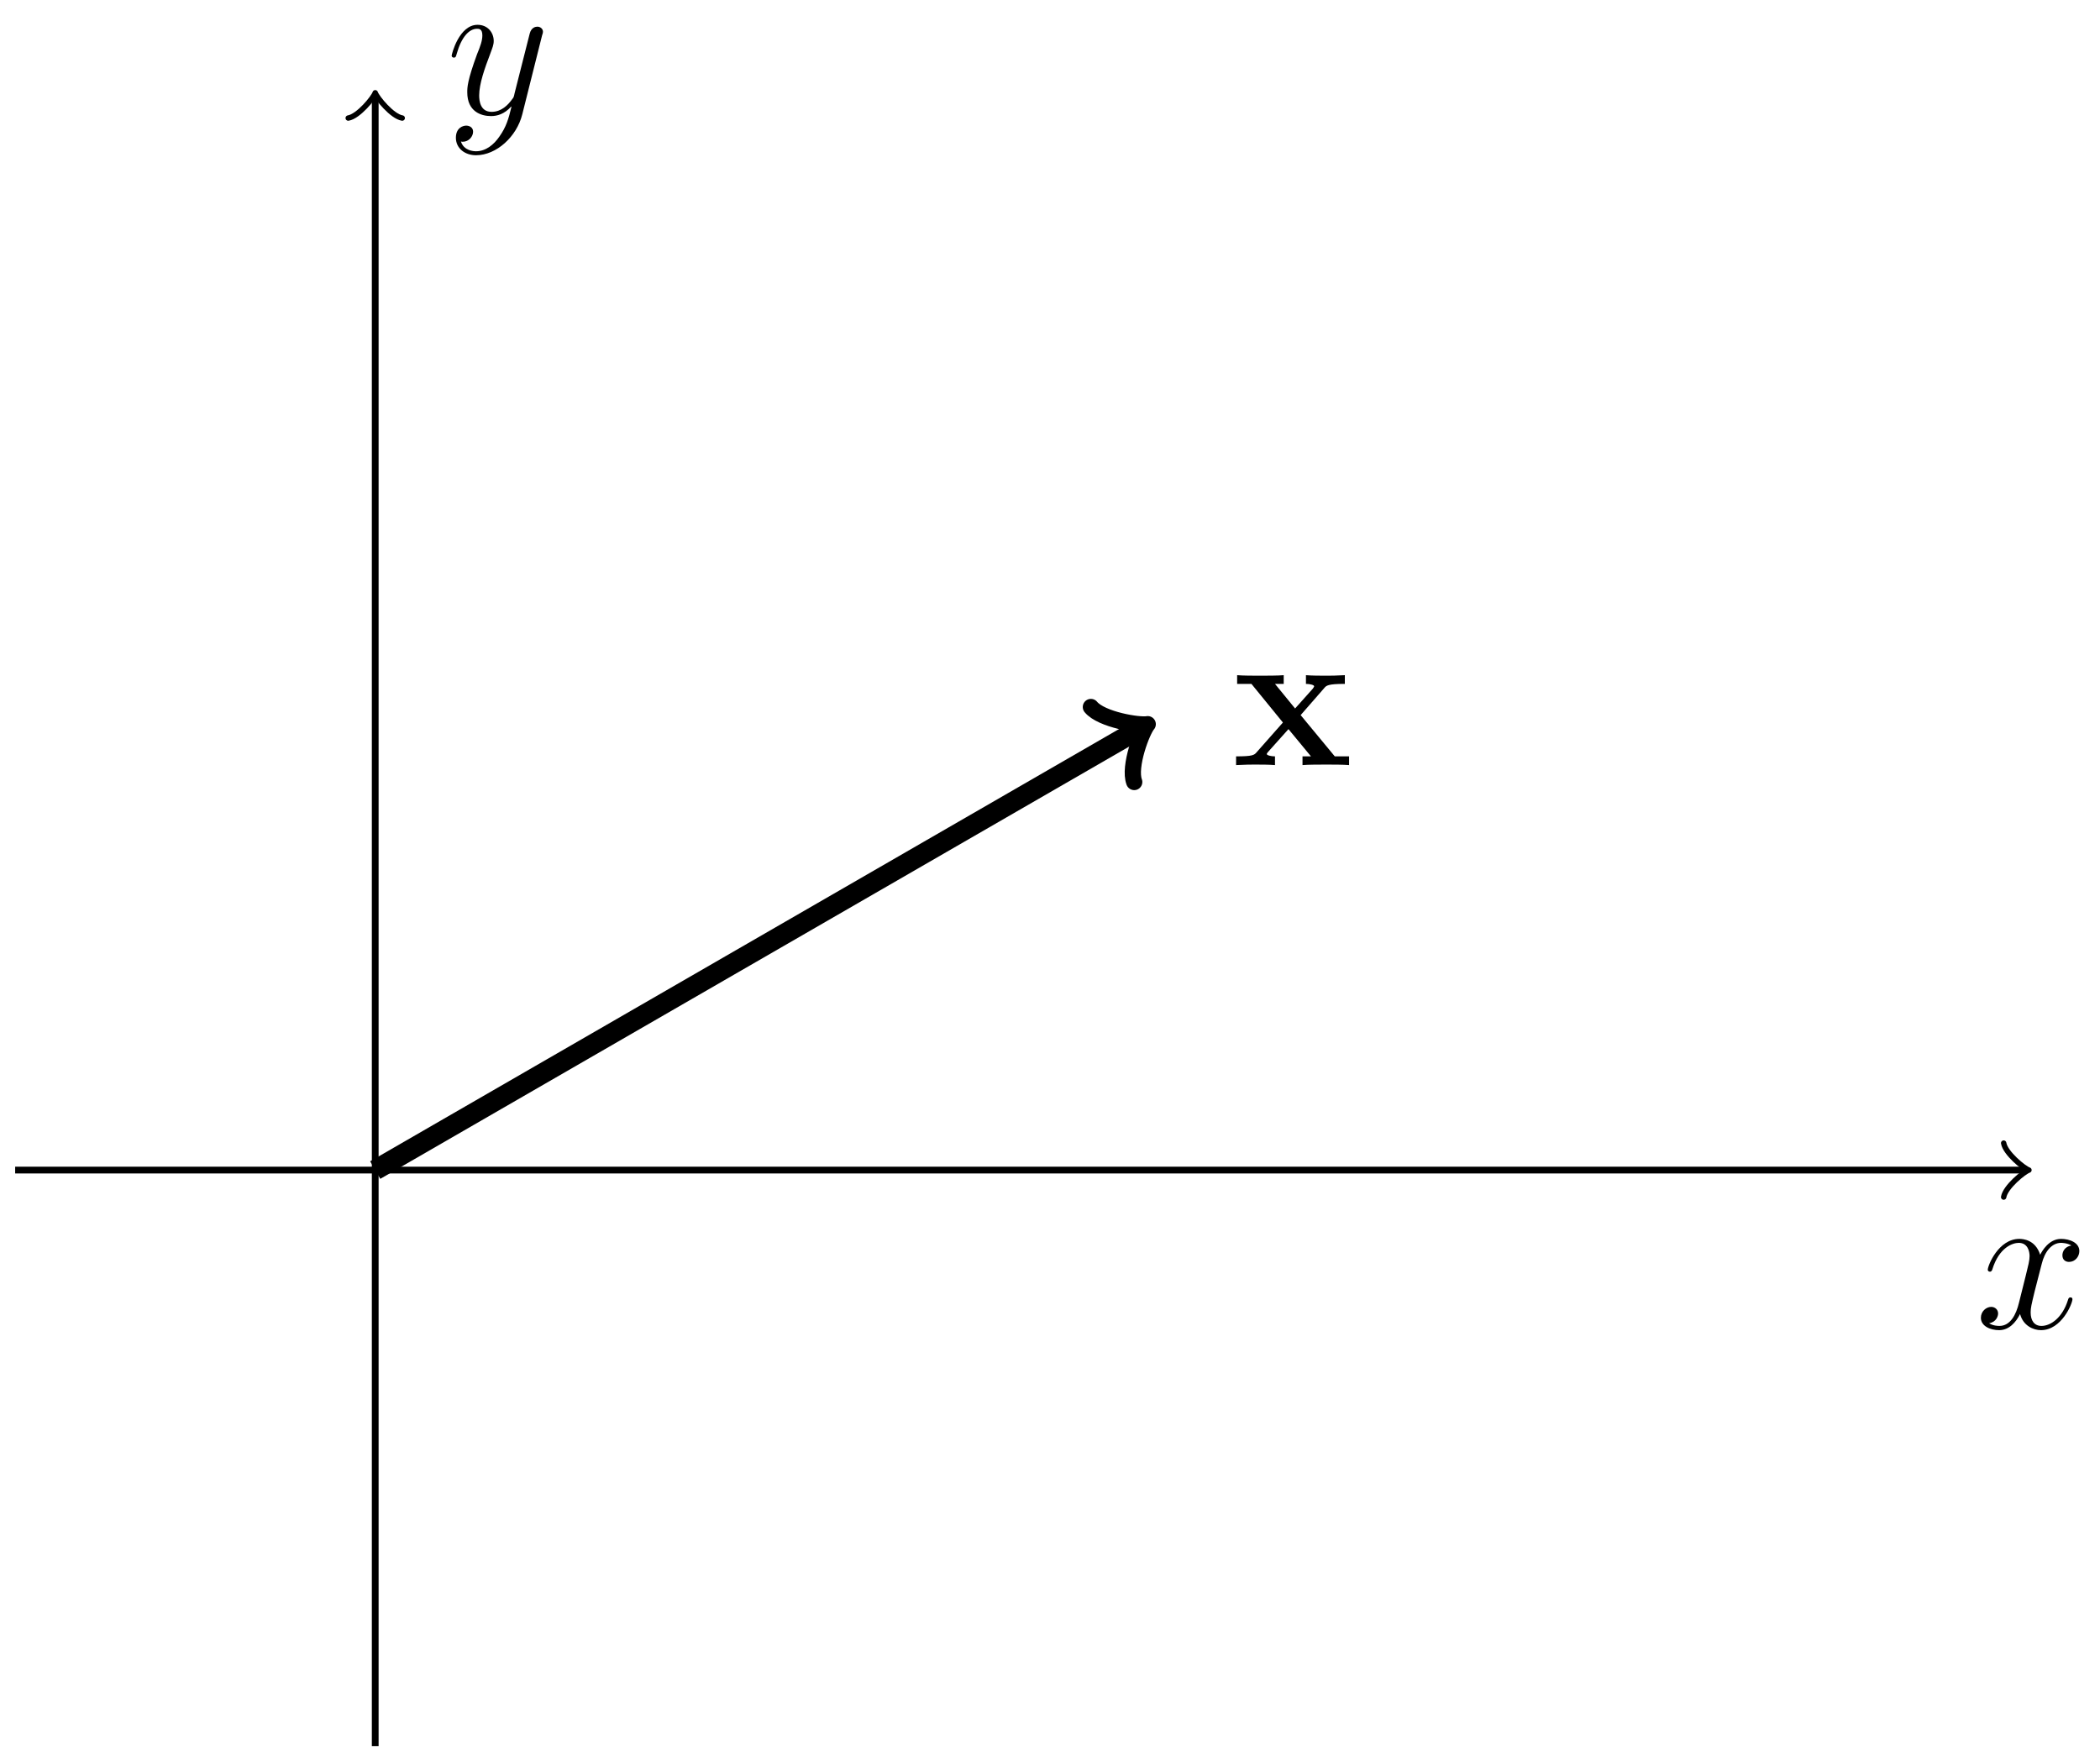
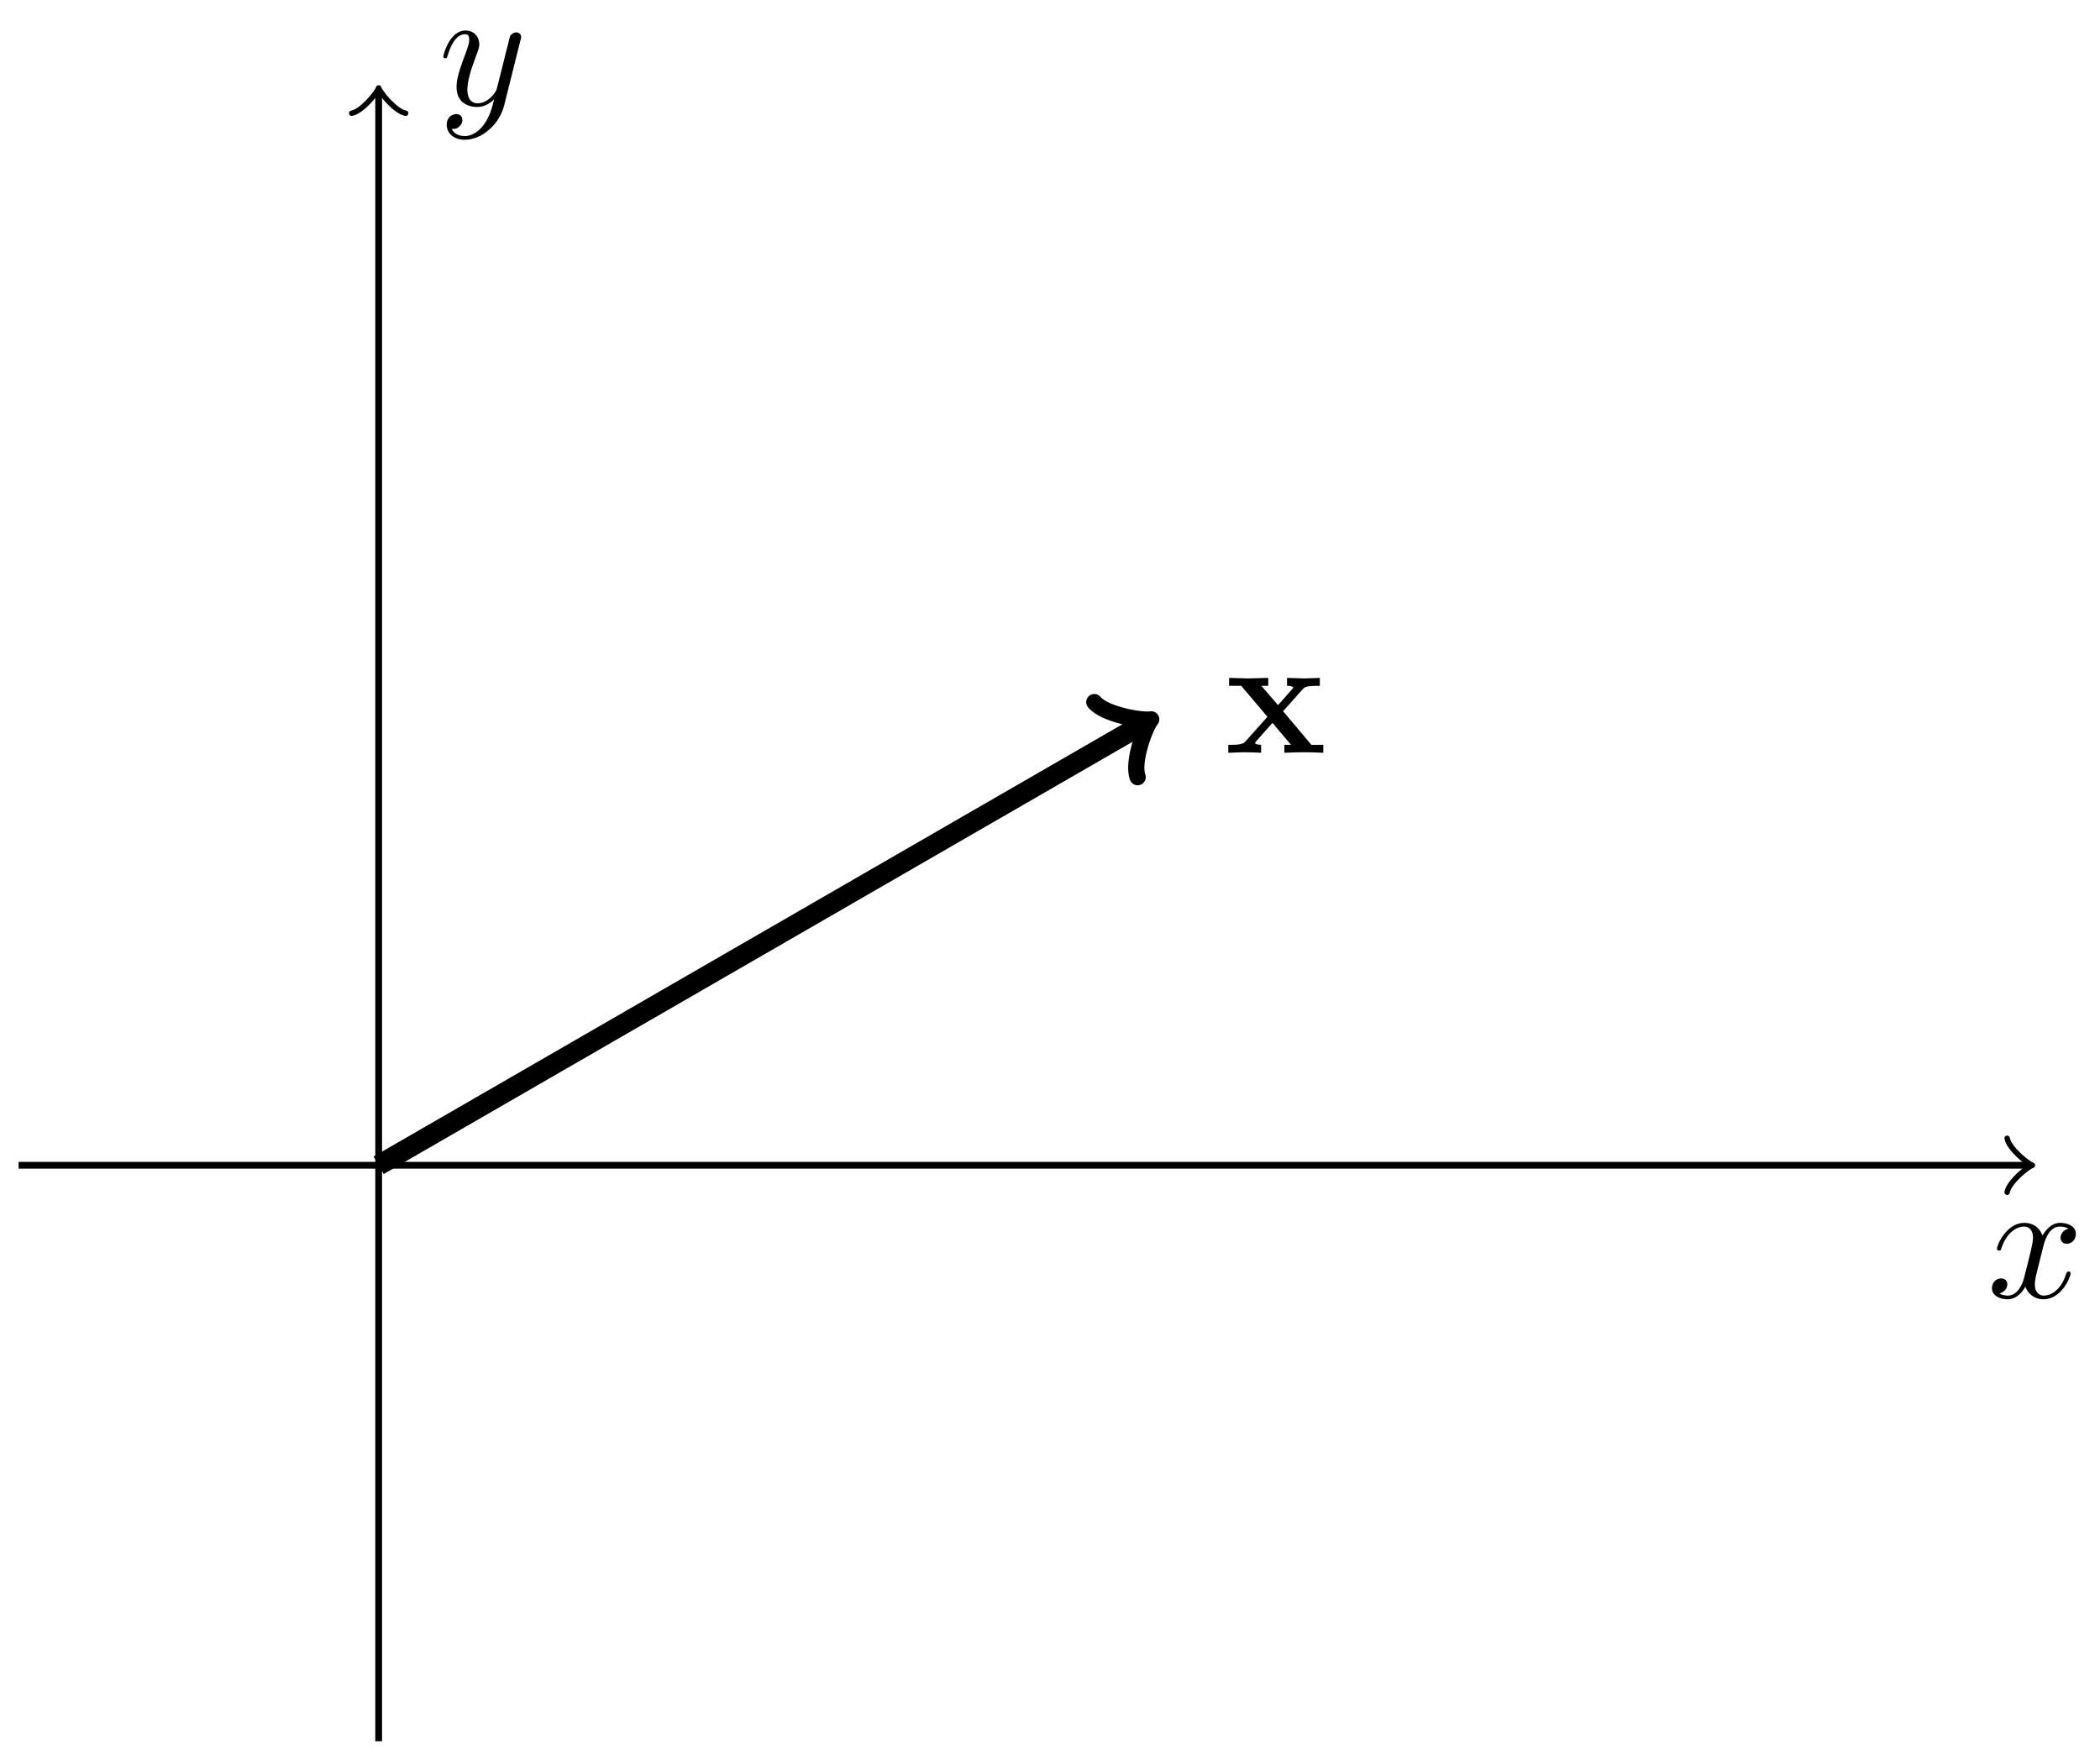
<svg xmlns="http://www.w3.org/2000/svg" xmlns:xlink="http://www.w3.org/1999/xlink" width="124pt" height="104pt" viewBox="0 0 124 104" version="1.1">
  <defs>
    <g>
      <symbol overflow="visible" id="glyph0-0">
        <path style="stroke:none;" d="" />
      </symbol>
      <symbol overflow="visible" id="glyph0-1">
-         <path style="stroke:none;" d="M 5.672 -4.875 C 5.281 -4.812 5.141 -4.516 5.141 -4.297 C 5.141 -4 5.359 -3.906 5.531 -3.906 C 5.891 -3.906 6.141 -4.219 6.141 -4.547 C 6.141 -5.047 5.562 -5.266 5.062 -5.266 C 4.344 -5.266 3.938 -4.547 3.828 -4.328 C 3.547 -5.219 2.812 -5.266 2.594 -5.266 C 1.375 -5.266 0.734 -3.703 0.734 -3.438 C 0.734 -3.391 0.781 -3.328 0.859 -3.328 C 0.953 -3.328 0.984 -3.406 1 -3.453 C 1.406 -4.781 2.219 -5.031 2.562 -5.031 C 3.094 -5.031 3.203 -4.531 3.203 -4.25 C 3.203 -3.984 3.125 -3.703 2.984 -3.125 L 2.578 -1.5 C 2.406 -0.781 2.062 -0.125 1.422 -0.125 C 1.359 -0.125 1.062 -0.125 0.812 -0.281 C 1.25 -0.359 1.344 -0.719 1.344 -0.859 C 1.344 -1.094 1.156 -1.25 0.938 -1.25 C 0.641 -1.25 0.328 -0.984 0.328 -0.609 C 0.328 -0.109 0.891 0.125 1.406 0.125 C 1.984 0.125 2.391 -0.328 2.641 -0.828 C 2.828 -0.125 3.438 0.125 3.875 0.125 C 5.094 0.125 5.734 -1.453 5.734 -1.703 C 5.734 -1.766 5.688 -1.812 5.625 -1.812 C 5.516 -1.812 5.5 -1.75 5.469 -1.656 C 5.141 -0.609 4.453 -0.125 3.906 -0.125 C 3.484 -0.125 3.266 -0.438 3.266 -0.922 C 3.266 -1.188 3.312 -1.375 3.5 -2.156 L 3.922 -3.797 C 4.094 -4.5 4.5 -5.031 5.062 -5.031 C 5.078 -5.031 5.422 -5.031 5.672 -4.875 Z M 5.672 -4.875 " />
+         <path style="stroke:none;" d="M 3.328 -3.016 C 3.391 -3.266 3.625 -4.188 4.312 -4.188 C 4.359 -4.188 4.609 -4.188 4.812 -4.062 C 4.531 -4 4.344 -3.766 4.344 -3.516 C 4.344 -3.359 4.453 -3.172 4.719 -3.172 C 4.938 -3.172 5.25 -3.344 5.25 -3.75 C 5.25 -4.266 4.672 -4.406 4.328 -4.406 C 3.75 -4.406 3.406 -3.875 3.281 -3.656 C 3.031 -4.312 2.5 -4.406 2.203 -4.406 C 1.172 -4.406 0.594 -3.125 0.594 -2.875 C 0.594 -2.766 0.703 -2.766 0.719 -2.766 C 0.797 -2.766 0.828 -2.797 0.844 -2.875 C 1.188 -3.938 1.844 -4.188 2.188 -4.188 C 2.375 -4.188 2.719 -4.094 2.719 -3.516 C 2.719 -3.203 2.547 -2.547 2.188 -1.141 C 2.031 -0.531 1.672 -0.109 1.234 -0.109 C 1.172 -0.109 0.953 -0.109 0.734 -0.234 C 0.984 -0.297 1.203 -0.5 1.203 -0.781 C 1.203 -1.047 0.984 -1.125 0.844 -1.125 C 0.531 -1.125 0.297 -0.875 0.297 -0.547 C 0.297 -0.094 0.781 0.109 1.219 0.109 C 1.891 0.109 2.25 -0.594 2.266 -0.641 C 2.391 -0.281 2.75 0.109 3.344 0.109 C 4.375 0.109 4.938 -1.172 4.938 -1.422 C 4.938 -1.531 4.859 -1.531 4.828 -1.531 C 4.734 -1.531 4.719 -1.484 4.688 -1.422 C 4.359 -0.344 3.688 -0.109 3.375 -0.109 C 2.984 -0.109 2.828 -0.422 2.828 -0.766 C 2.828 -0.984 2.875 -1.203 2.984 -1.641 Z M 3.328 -3.016 " />
      </symbol>
      <symbol overflow="visible" id="glyph0-2">
-         <path style="stroke:none;" d="M 3.141 1.344 C 2.828 1.797 2.359 2.203 1.766 2.203 C 1.625 2.203 1.047 2.172 0.875 1.625 C 0.906 1.641 0.969 1.641 0.984 1.641 C 1.344 1.641 1.594 1.328 1.594 1.047 C 1.594 0.781 1.359 0.688 1.188 0.688 C 0.984 0.688 0.578 0.828 0.578 1.406 C 0.578 2.016 1.094 2.438 1.766 2.438 C 2.969 2.438 4.172 1.344 4.5 0.016 L 5.672 -4.656 C 5.688 -4.703 5.719 -4.781 5.719 -4.859 C 5.719 -5.031 5.562 -5.156 5.391 -5.156 C 5.281 -5.156 5.031 -5.109 4.938 -4.75 L 4.047 -1.234 C 4 -1.016 4 -0.984 3.891 -0.859 C 3.656 -0.531 3.266 -0.125 2.688 -0.125 C 2.016 -0.125 1.953 -0.781 1.953 -1.094 C 1.953 -1.781 2.281 -2.703 2.609 -3.562 C 2.734 -3.906 2.812 -4.078 2.812 -4.312 C 2.812 -4.812 2.453 -5.266 1.859 -5.266 C 0.766 -5.266 0.328 -3.531 0.328 -3.438 C 0.328 -3.391 0.375 -3.328 0.453 -3.328 C 0.562 -3.328 0.578 -3.375 0.625 -3.547 C 0.906 -4.547 1.359 -5.031 1.828 -5.031 C 1.938 -5.031 2.141 -5.031 2.141 -4.641 C 2.141 -4.328 2.016 -3.984 1.828 -3.531 C 1.25 -1.953 1.25 -1.562 1.25 -1.281 C 1.25 -0.141 2.062 0.125 2.656 0.125 C 3 0.125 3.438 0.016 3.844 -0.438 L 3.859 -0.422 C 3.688 0.281 3.562 0.75 3.141 1.344 Z M 3.141 1.344 " />
+         <path style="stroke:none;" d="M 4.844 -3.797 C 4.891 -3.938 4.891 -3.953 4.891 -4.031 C 4.891 -4.203 4.75 -4.297 4.594 -4.297 C 4.5 -4.297 4.344 -4.234 4.25 -4.094 C 4.234 -4.031 4.141 -3.734 4.109 -3.547 C 4.031 -3.297 3.969 -3.016 3.906 -2.75 L 3.453 -0.953 C 3.422 -0.812 2.984 -0.109 2.328 -0.109 C 1.828 -0.109 1.719 -0.547 1.719 -0.922 C 1.719 -1.375 1.891 -2 2.219 -2.875 C 2.375 -3.281 2.422 -3.391 2.422 -3.594 C 2.422 -4.031 2.109 -4.406 1.609 -4.406 C 0.656 -4.406 0.297 -2.953 0.297 -2.875 C 0.297 -2.766 0.391 -2.766 0.406 -2.766 C 0.516 -2.766 0.516 -2.797 0.562 -2.953 C 0.844 -3.891 1.234 -4.188 1.578 -4.188 C 1.656 -4.188 1.828 -4.188 1.828 -3.875 C 1.828 -3.625 1.719 -3.359 1.656 -3.172 C 1.25 -2.109 1.078 -1.547 1.078 -1.078 C 1.078 -0.188 1.703 0.109 2.297 0.109 C 2.688 0.109 3.016 -0.062 3.297 -0.344 C 3.172 0.172 3.047 0.672 2.656 1.203 C 2.391 1.531 2.016 1.828 1.562 1.828 C 1.422 1.828 0.969 1.797 0.797 1.406 C 0.953 1.406 1.094 1.406 1.219 1.281 C 1.328 1.203 1.422 1.062 1.422 0.875 C 1.422 0.562 1.156 0.531 1.062 0.531 C 0.828 0.531 0.5 0.688 0.5 1.172 C 0.5 1.672 0.938 2.047 1.562 2.047 C 2.578 2.047 3.609 1.141 3.891 0.016 Z M 4.844 -3.797 " />
      </symbol>
      <symbol overflow="visible" id="glyph1-0">
        <path style="stroke:none;" d="" />
      </symbol>
      <symbol overflow="visible" id="glyph1-1">
-         <path style="stroke:none;" d="M 4.031 -2.953 L 5.422 -4.547 C 5.547 -4.703 5.656 -4.797 6.641 -4.797 L 6.641 -5.312 C 5.969 -5.281 5.953 -5.281 5.547 -5.281 C 5.203 -5.281 4.688 -5.281 4.344 -5.312 L 4.344 -4.797 C 4.578 -4.797 4.828 -4.734 4.828 -4.656 C 4.828 -4.625 4.766 -4.547 4.75 -4.516 L 3.703 -3.344 L 2.516 -4.797 L 3.031 -4.797 L 3.031 -5.312 C 2.75 -5.281 1.938 -5.281 1.609 -5.281 C 1.25 -5.281 0.609 -5.281 0.281 -5.312 L 0.281 -4.797 L 1.125 -4.797 L 2.984 -2.516 L 1.438 -0.766 C 1.297 -0.594 1.203 -0.516 0.219 -0.516 L 0.219 0 C 0.938 -0.031 0.953 -0.031 1.328 -0.031 C 1.672 -0.031 2.172 -0.031 2.516 0 L 2.516 -0.516 C 2.281 -0.516 2.031 -0.578 2.031 -0.656 C 2.031 -0.672 2.031 -0.688 2.109 -0.781 L 3.312 -2.125 L 4.641 -0.516 L 4.141 -0.516 L 4.141 0 C 4.422 -0.031 5.219 -0.031 5.562 -0.031 C 5.922 -0.031 6.547 -0.031 6.891 0 L 6.891 -0.516 L 6.047 -0.516 Z M 4.031 -2.953 " />
+         <path style="stroke:none;" d="M 3.453 -2.453 L 4.609 -3.75 C 4.75 -3.891 4.812 -3.953 5.625 -3.953 L 5.625 -4.422 C 5.281 -4.406 4.766 -4.391 4.719 -4.391 C 4.469 -4.391 3.969 -4.422 3.688 -4.422 L 3.688 -3.953 C 3.828 -3.953 3.953 -3.938 4.062 -3.875 C 4.031 -3.812 4.031 -3.781 3.984 -3.75 L 3.156 -2.812 L 2.172 -3.953 L 2.578 -3.953 L 2.578 -4.422 C 2.312 -4.422 1.688 -4.391 1.359 -4.391 C 1.047 -4.391 0.594 -4.422 0.266 -4.422 L 0.266 -3.953 L 0.984 -3.953 L 2.531 -2.125 L 1.219 -0.656 C 1.062 -0.469 0.703 -0.469 0.219 -0.469 L 0.219 0 C 0.562 -0.016 1.094 -0.031 1.141 -0.031 C 1.391 -0.031 1.969 -0.016 2.156 0 L 2.156 -0.469 C 1.984 -0.469 1.797 -0.516 1.797 -0.578 C 1.797 -0.594 1.797 -0.594 1.859 -0.672 L 2.828 -1.766 L 3.922 -0.469 L 3.531 -0.469 L 3.531 0 C 3.797 -0.016 4.406 -0.031 4.734 -0.031 C 5.047 -0.031 5.5 -0.016 5.828 0 L 5.828 -0.469 L 5.125 -0.469 Z M 3.453 -2.453 " />
      </symbol>
    </g>
  </defs>
  <g id="surface1">
-     <path style="fill:none;stroke-width:0.399;stroke-linecap:butt;stroke-linejoin:miter;stroke:rgb(0%,0%,0%);stroke-opacity:1;stroke-miterlimit:10;" d="M -21.262 -0.001 L 97.351 -0.001 " transform="matrix(1,0,0,-1,22.157,69.108)" />
-     <path style="fill:none;stroke-width:0.319;stroke-linecap:round;stroke-linejoin:round;stroke:rgb(0%,0%,0%);stroke-opacity:1;stroke-miterlimit:10;" d="M -1.195 1.592 C -1.097 0.995 0.001 0.1 0.297 -0.001 C 0.001 -0.099 -1.097 -0.997 -1.195 -1.595 " transform="matrix(1,0,0,-1,119.5072,69.108)" />
-     <path style="fill:none;stroke-width:0.399;stroke-linecap:butt;stroke-linejoin:miter;stroke:rgb(0%,0%,0%);stroke-opacity:1;stroke-miterlimit:10;" d="M -0.001 -34.021 L -0.001 63.331 " transform="matrix(1,0,0,-1,22.157,69.108)" />
-     <path style="fill:none;stroke-width:0.319;stroke-linecap:round;stroke-linejoin:round;stroke:rgb(0%,0%,0%);stroke-opacity:1;stroke-miterlimit:10;" d="M -1.194 1.595 C -1.097 0.997 0.001 0.098 0.298 0.001 C 0.001 -0.101 -1.097 -0.995 -1.194 -1.593 " transform="matrix(0,-1,-1,0,22.157,5.77821)" />
+     <path style="fill:none;stroke-width:0.399;stroke-linecap:butt;stroke-linejoin:miter;stroke:rgb(0%,0%,0%);stroke-opacity:1;stroke-miterlimit:10;" d="M -21.261 -0.002 L 97.349 -0.002 " transform="matrix(1.00003,0,0,-1.00003,22.35913,68.82268)" />
+     <path style="fill:none;stroke-width:0.319;stroke-linecap:round;stroke-linejoin:round;stroke:rgb(0%,0%,0%);stroke-opacity:1;stroke-miterlimit:10;" d="M -1.197 1.592 C -1.095 0.995 -0.001 0.1 0.299 -0.002 C -0.001 -0.099 -1.095 -0.998 -1.197 -1.595 " transform="matrix(1.00003,0,0,-1.00003,119.7123,68.82268)" />
+     <path style="fill:none;stroke-width:0.399;stroke-linecap:butt;stroke-linejoin:miter;stroke:rgb(0%,0%,0%);stroke-opacity:1;stroke-miterlimit:10;" d="M 0 -34.02 L 0 63.329 " transform="matrix(1.00003,0,0,-1.00003,22.35913,68.82268)" />
+     <path style="fill:none;stroke-width:0.319;stroke-linecap:round;stroke-linejoin:round;stroke:rgb(0%,0%,0%);stroke-opacity:1;stroke-miterlimit:10;" d="M -1.196 1.593 C -1.095 0.996 -0.001 0.101 0.3 -0 C -0.001 -0.098 -1.095 -0.996 -1.196 -1.594 " transform="matrix(0,-1.00003,-1.00003,0,22.35913,5.490985)" />
    <g style="fill:rgb(0%,0%,0%);fill-opacity:1;">
-       <use xlink:href="#glyph0-1" x="116.639" y="78.439" />
+       <use xlink:href="#glyph0-1" x="117.324" y="76.632" />
    </g>
    <g style="fill:rgb(0%,0%,0%);fill-opacity:1;">
-       <use xlink:href="#glyph0-2" x="26.341" y="6.731" />
+       <use xlink:href="#glyph0-2" x="25.879" y="6.209" />
    </g>
-     <path style="fill:none;stroke-width:1.196;stroke-linecap:butt;stroke-linejoin:miter;stroke:rgb(0%,0%,0%);stroke-opacity:1;stroke-miterlimit:10;" d="M -0.001 -0.001 L 45.198 26.096 " transform="matrix(1,0,0,-1,22.157,69.108)" />
-     <path style="fill:none;stroke-width:0.956;stroke-linecap:round;stroke-linejoin:round;stroke:rgb(0%,0%,0%);stroke-opacity:1;stroke-miterlimit:10;" d="M -1.914 2.549 C -1.755 1.594 0.001 0.158 0.477 0 C 0.001 -0.161 -1.753 -1.595 -1.913 -2.55 " transform="matrix(0.86877,-0.50162,-0.50162,-0.86877,67.35567,43.01265)" />
+     <path style="fill:none;stroke-width:1.196;stroke-linecap:butt;stroke-linejoin:miter;stroke:rgb(0%,0%,0%);stroke-opacity:1;stroke-miterlimit:10;" d="M 0 -0.002 L 45.198 26.095 " transform="matrix(1.00003,0,0,-1.00003,22.35913,68.82268)" />
+     <path style="fill:none;stroke-width:0.956;stroke-linecap:round;stroke-linejoin:round;stroke:rgb(0%,0%,0%);stroke-opacity:1;stroke-miterlimit:10;" d="M -1.913 2.552 C -1.756 1.594 0 0.157 0.479 -0.002 C 0.002 -0.159 -1.754 -1.595 -1.914 -2.55 " transform="matrix(0.868796,-0.501635,-0.501635,-0.868796,67.55916,42.72654)" />
    <g style="fill:rgb(0%,0%,0%);fill-opacity:1;">
-       <use xlink:href="#glyph1-1" x="72.769" y="45.19" />
+       <use xlink:href="#glyph1-1" x="72.309" y="44.461" />
    </g>
  </g>
</svg>
